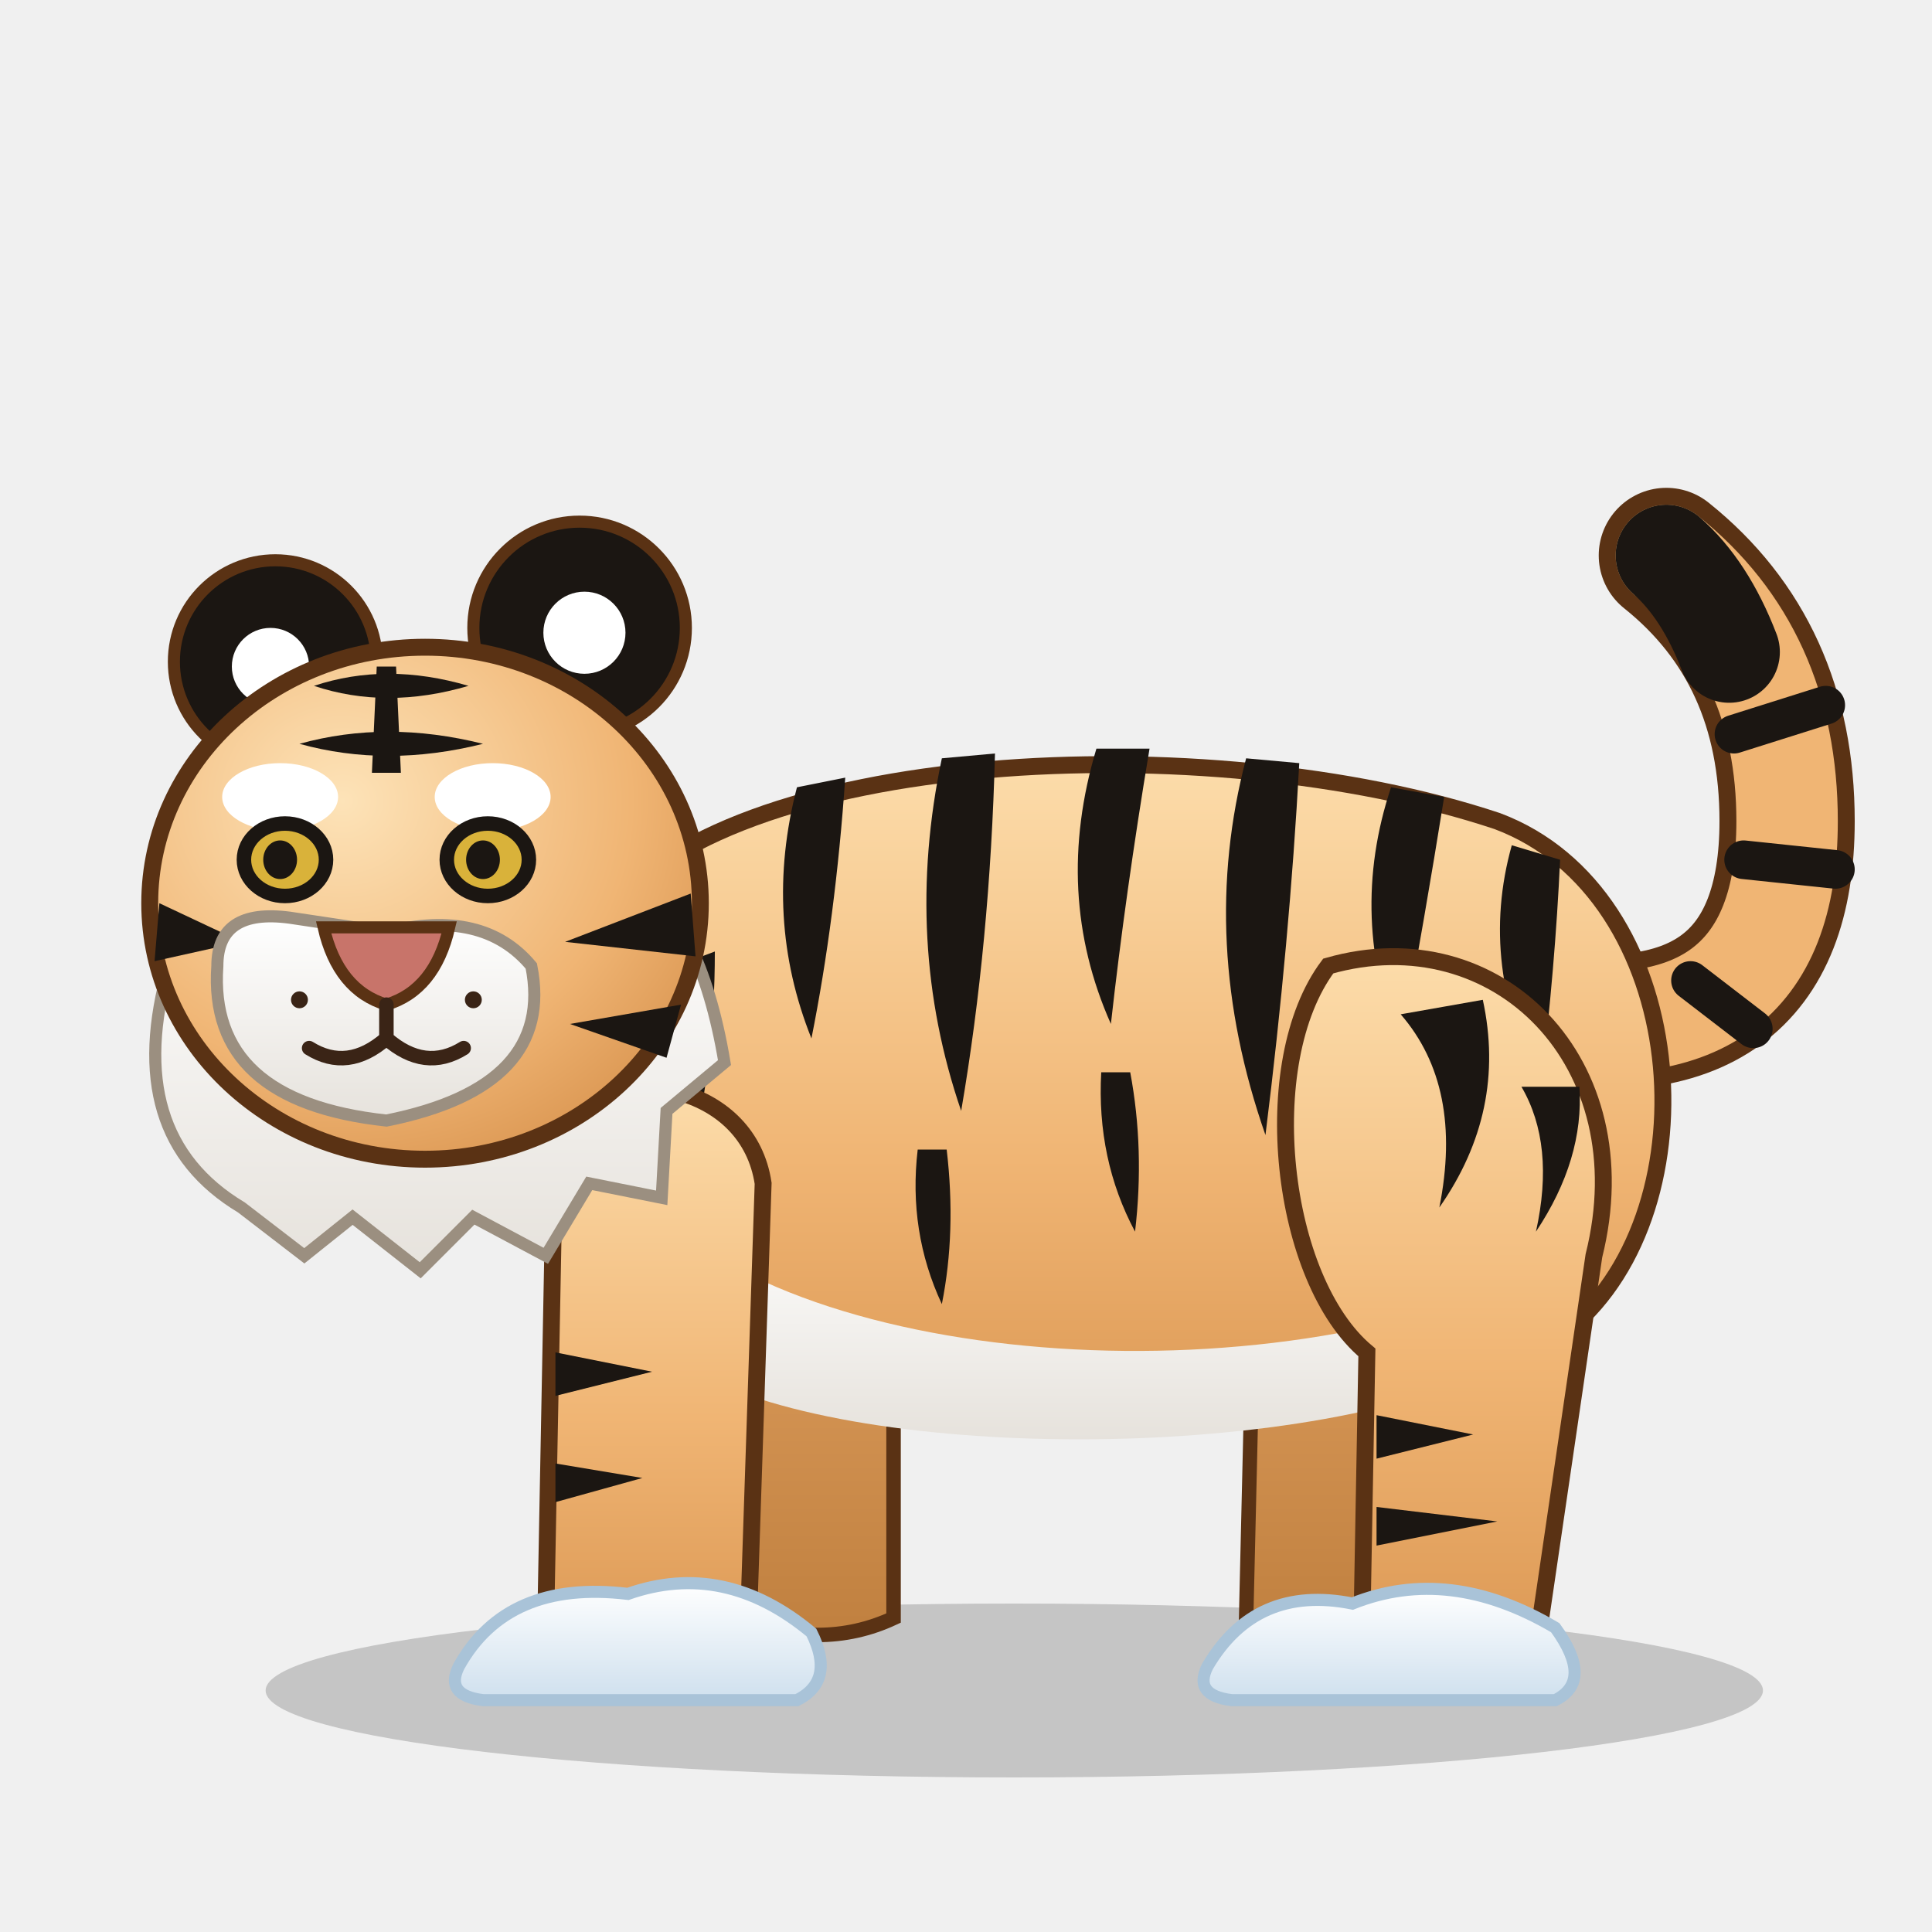
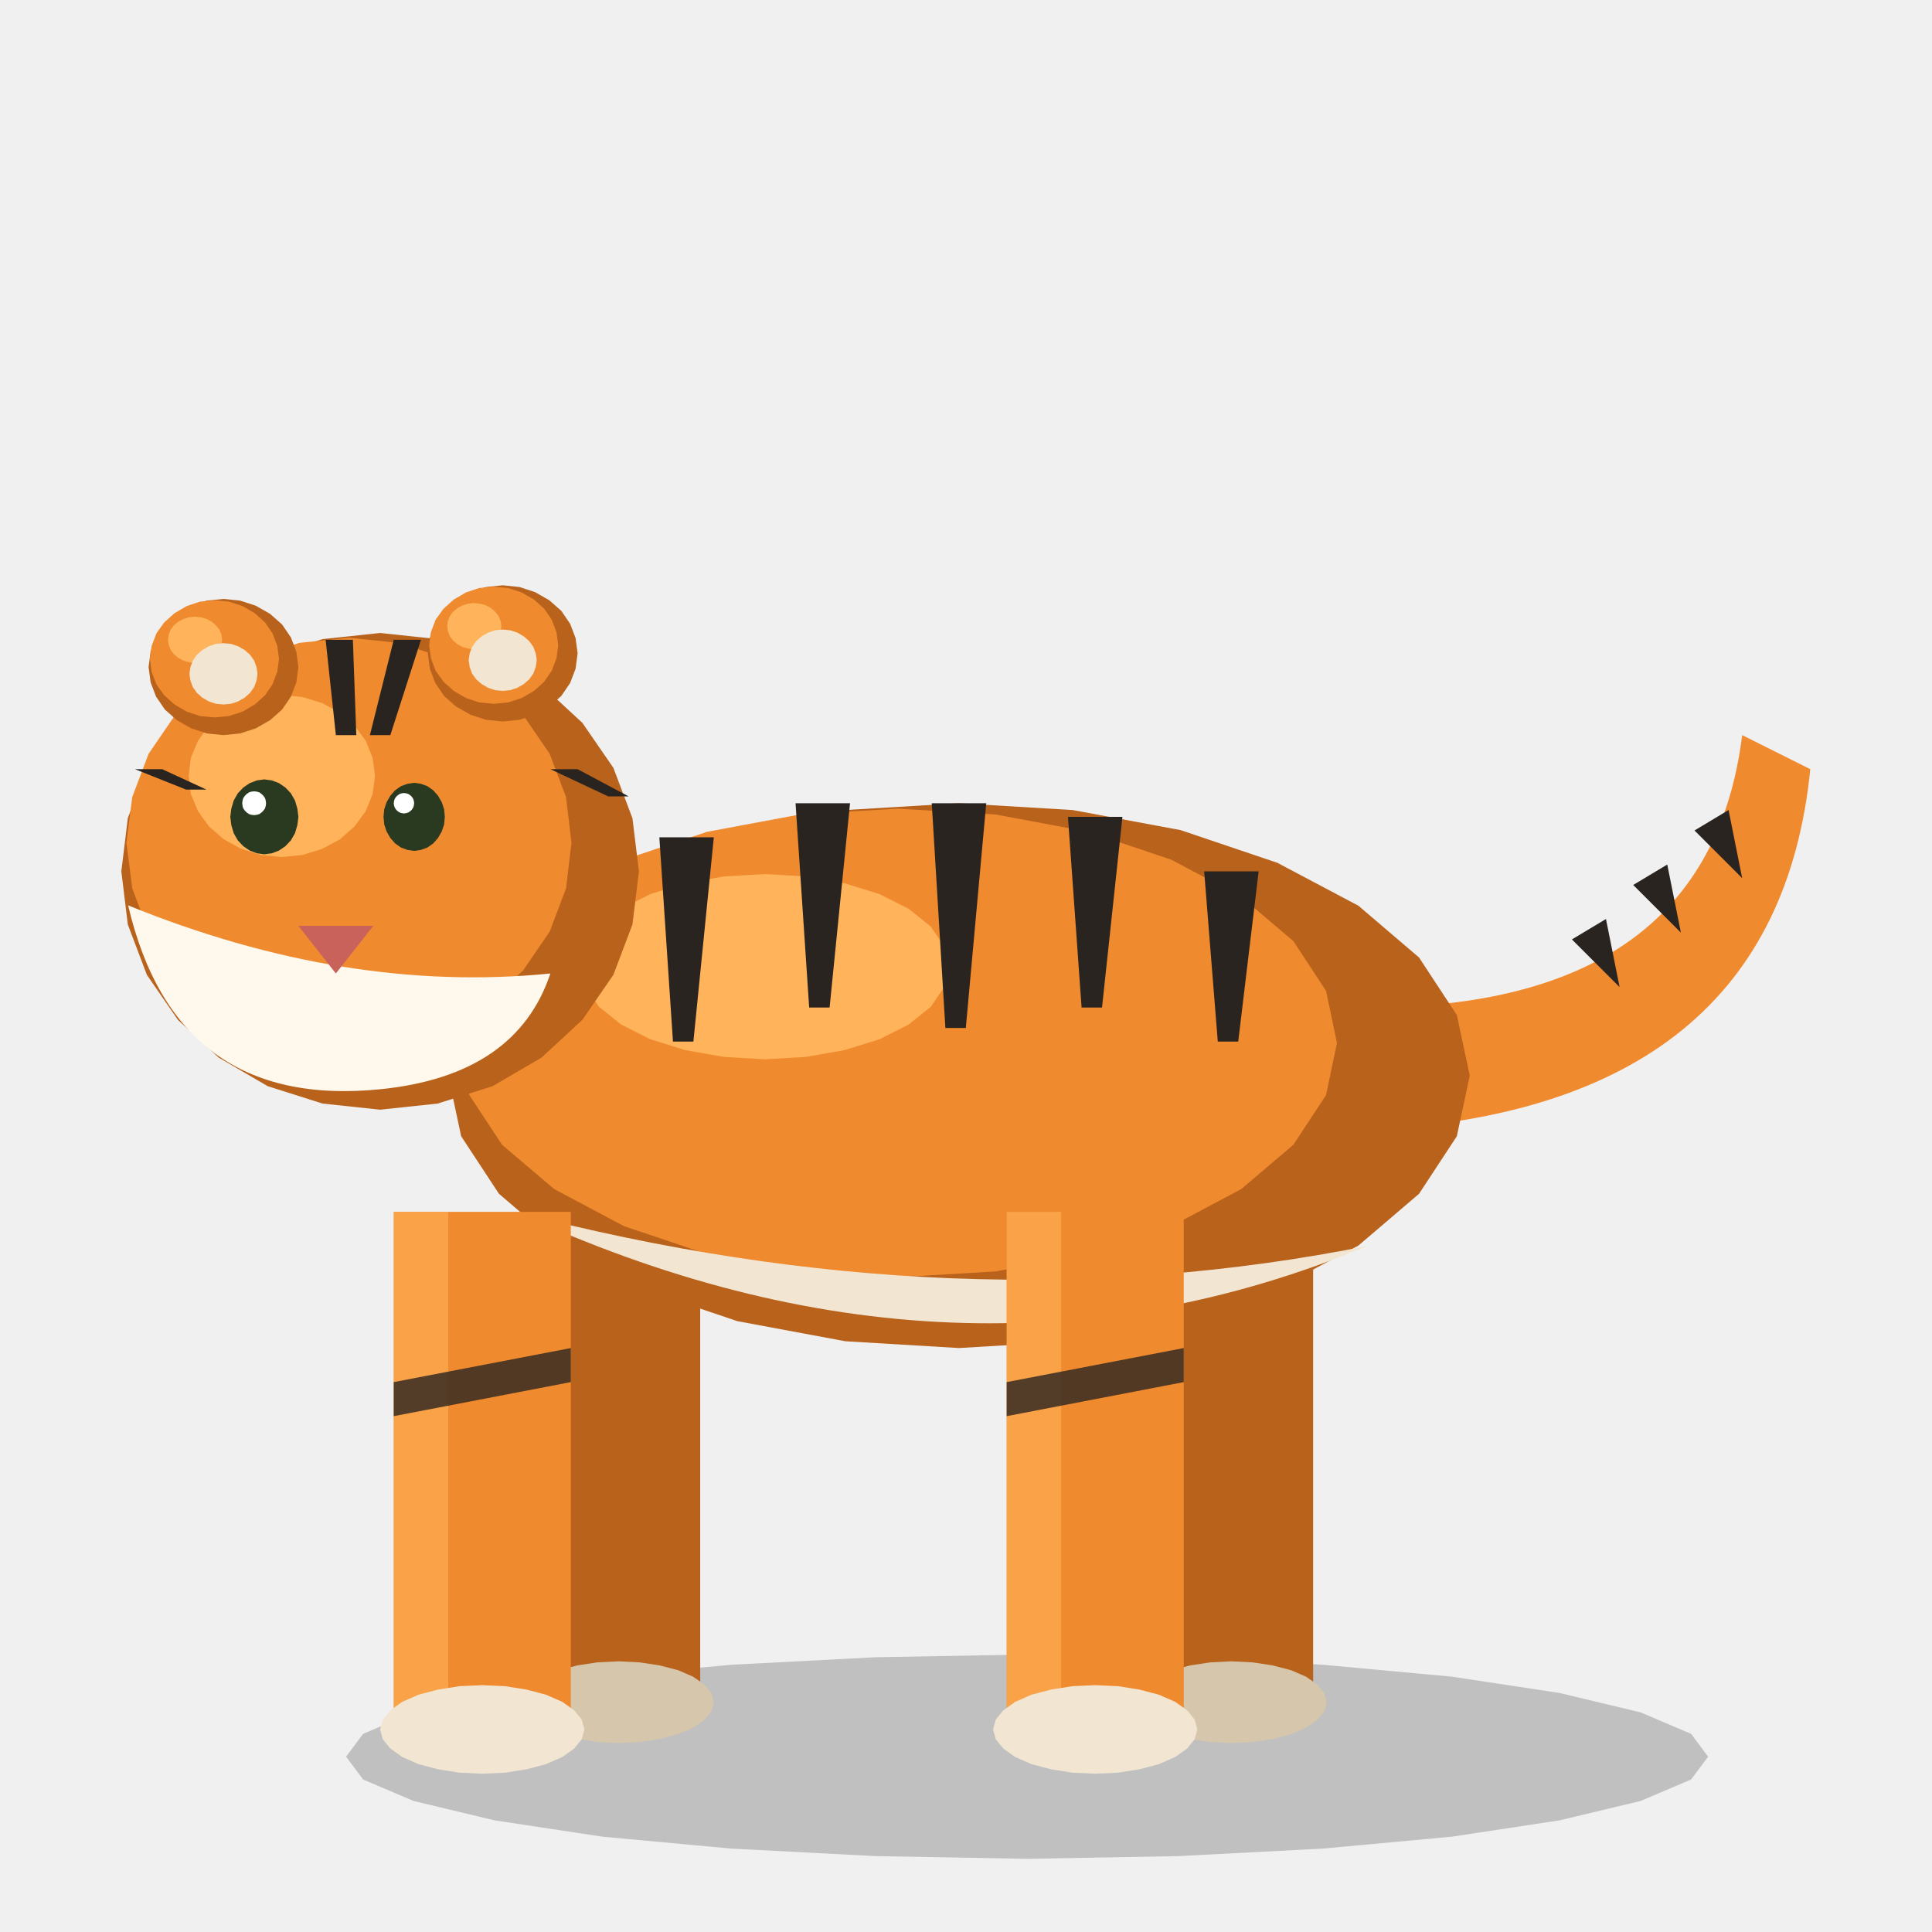
<svg xmlns="http://www.w3.org/2000/svg" viewBox="0 0 80 80">
-   <defs>
-     <linearGradient id="stgFur" x1="0" y1="0" x2="0" y2="1">
-       <stop offset="0" stop-color="#fcdcaa" />
-       <stop offset=".6" stop-color="#f0b574" />
-       <stop offset="1" stop-color="#dd9a56" />
-     </linearGradient>
-     <linearGradient id="stgFar" x1="0" y1="0" x2="0" y2="1">
-       <stop offset="0" stop-color="#e0a060" />
-       <stop offset="1" stop-color="#c0803f" />
-     </linearGradient>
-     <radialGradient id="stgHead" cx="35%" cy="30%" r="75%">
-       <stop offset="0" stop-color="#fde3b8" />
-       <stop offset=".7" stop-color="#f0b574" />
-       <stop offset="1" stop-color="#dd9a56" />
-     </radialGradient>
-     <linearGradient id="stgWhite" x1="0" y1="0" x2="0" y2="1">
-       <stop offset="0" stop-color="#ffffff" />
-       <stop offset="1" stop-color="#e6e2dc" />
-     </linearGradient>
-     <linearGradient id="stgSnow" x1="0" y1="0" x2="0" y2="1">
-       <stop offset="0" stop-color="#ffffff" />
-       <stop offset="1" stop-color="#cfe0ee" />
-     </linearGradient>
-   </defs>
-   <ellipse cx="42" cy="70" rx="31" ry="3.6" fill="#000" opacity=".18" />
-   <g>
-     <path d="M63,42 Q74,44 74,34 Q74,27 69,23" fill="none" stroke="#5a3214" stroke-width="5.6" stroke-linecap="round" />
-     <path d="M63,42 Q74,44 74,34 Q74,27 69,23" fill="none" stroke="#f0b574" stroke-width="4.2" stroke-linecap="round" />
-     <g stroke="#1b1612" stroke-width="1.6" stroke-linecap="round">
-       <path d="M70,40.6 L72.6,42.6" />
-       <path d="M72.2,35.6 L76,36" />
-       <path d="M71.8,30.4 L75.6,29.2" />
-     </g>
-     <path d="M71.6,27 Q70.6,24.4 69,23" fill="none" stroke="#1b1612" stroke-width="4.2" stroke-linecap="round" />
-     <animateTransform attributeName="transform" type="rotate" values="0 63 42;-6 63 42;0 63 42" dur="3s" repeatCount="indefinite" />
-   </g>
-   <g fill="url(#stgFar)" stroke="#5a3214" stroke-width=".6">
-     <path d="M31,50 L37,50 L37,67 Q34,68.4 30.4,67 Z" />
-     <path d="M52,50 L58,50 L58.4,67 Q55,68.4 51.6,67 Z" />
-   </g>
-   <g stroke="#1b1612" stroke-width="1.2" stroke-linecap="round">
-     <path d="M31.4,56 L34,56.6" />
-     <path d="M52.2,56 L55,56.6" />
-   </g>
-   <path d="M25,38 C30,31 50,30 62,34 C70,37 71,50 65,55 C57,60 35,60 28,56 C22,52 21,43 25,38 Z" fill="url(#stgFur)" stroke="#5a3214" stroke-width=".7" />
-   <path d="M27,50 C34,57 54,58 65,52 C64,55 63,56 62,56.6 C54,60.6 35,60.6 28.4,56.6 Z" fill="url(#stgWhite)" />
-   <g fill="#1b1612">
-     <path d="M33,32.6 Q31.6,38 33.6,43 Q34.6,38 35,32.2 Z" />
-     <path d="M39,31.4 Q37.4,39 39.8,46 Q41,39 41.2,31.2 Z" />
-     <path d="M45.4,31 Q43.6,37 46,42.4 Q46.6,37 47.6,31 Z" />
-     <path d="M45.6,44.4 Q45.4,48 47,51 Q47.4,47.6 46.8,44.4 Z" />
-     <path d="M51.6,31.4 Q49.6,39 52.4,47 Q53.4,39 53.8,31.6 Z" />
-     <path d="M57.6,32.6 Q55.8,38 58,43.4 Q59,38 59.8,33 Z" />
-     <path d="M62.6,35 Q61.2,40 63.8,45 Q64.4,40 64.6,35.6 Z" />
-     <path d="M38,47.6 Q37.6,51 39,54 Q39.6,51 39.2,47.6 Z" />
-     <path d="M28,40 Q27.2,44 28.6,48 Q29.6,44 29.6,39.4 Z" />
-   </g>
-   <path d="M55,40 C62,38 68,44 66,52 L63.8,67 Q60,68.6 56.4,67 L56.6,56 C53,53 52,44 55,40 Z" fill="url(#stgFur)" stroke="#5a3214" stroke-width=".7" />
-   <g fill="#1b1612">
-     <path d="M58,42 Q60.6,45 59.6,50 Q62.4,46 61.4,41.4 Z" />
-     <path d="M63,45 Q64.4,47.4 63.6,51 Q65.6,48 65.4,45 Z" />
-     <path d="M57,58.6 L61,59.4 L57,60.4 Z" />
-     <path d="M57,62.4 L62,63 L57,64 Z" />
-   </g>
-   <path d="M23,46 C26,44 31,45 31.6,49 L31,67 Q27,68.6 22.6,67 Z" fill="url(#stgFur)" stroke="#5a3214" stroke-width=".7" />
-   <g fill="#1b1612">
-     <path d="M23,56 L27,56.8 L23,57.8 Z" />
-     <path d="M23,60.6 L26.6,61.2 L23,62.2 Z" />
-   </g>
-   <g fill="url(#stgSnow)" stroke="#a9c3d8" stroke-width=".5">
-     <path d="M19,69 Q21,65.4 26,66 Q30,64.6 33.6,67.6 Q34.6,69.6 33,70.4 L20,70.4 Q18.4,70.2 19,69 Z" />
-     <path d="M50,69 Q52,65.6 56,66.4 Q60,64.8 64.4,67.4 Q66,69.6 64.4,70.4 L51,70.4 Q49.4,70.2 50,69 Z" />
-   </g>
-   <g>
-     <circle cx="11.4" cy="27.4" r="4.2" fill="#1b1612" stroke="#5a3214" stroke-width=".5" />
-     <circle cx="11.2" cy="27.6" r="1.6" fill="#fff" />
-     <circle cx="24" cy="26" r="4.4" fill="#1b1612" stroke="#5a3214" stroke-width=".5" />
-     <circle cx="24.2" cy="26.2" r="1.7" fill="#fff" />
-     <path d="M7,40 Q5,47 10,50 L12.6,52 L14.6,50.4 L17.4,52.6 L19.6,50.4 L22.6,52 L24.4,49 L27.4,49.6 L27.6,46 L30,44 Q29,38 26,36 Z" fill="url(#stgWhite)" stroke="#9b8f80" stroke-width=".5" />
-     <ellipse cx="17.6" cy="37.4" rx="11.4" ry="10.6" fill="url(#stgHead)" stroke="#5a3214" stroke-width=".7" />
-     <g fill="#1b1612">
-       <path d="M28.6,37 L23.4,39 L28.8,39.6 Z" />
-       <path d="M28.2,41.6 L23.6,42.4 L27.6,43.8 Z" />
-       <path d="M6.6,37.4 L10,39 L6.4,39.8 Z" />
-     </g>
-     <g fill="#1b1612">
-       <path d="M13,28.4 Q16,27.4 19.4,28.4 Q16,29.4 13,28.4 Z" />
-       <path d="M12.4,30.8 Q16,29.8 20,30.8 Q16,31.8 12.4,30.8 Z" />
-       <path d="M15.6,27.6 L16.4,27.6 L16.6,32 L15.4,32 Z" />
-     </g>
-     <ellipse cx="11.6" cy="33" rx="2.4" ry="1.4" fill="#fff" />
-     <ellipse cx="20.4" cy="33" rx="2.4" ry="1.4" fill="#fff" />
-     <g fill="#d9b23a" stroke="#1b1612" stroke-width=".6">
-       <ellipse cx="11.8" cy="35.6" rx="1.7" ry="1.5">
-         <animate attributeName="ry" values="1.5;1.5;.2;1.5" keyTimes="0;.92;.96;1" dur="4s" repeatCount="indefinite" />
-       </ellipse>
-       <ellipse cx="20.2" cy="35.6" rx="1.7" ry="1.5">
-         <animate attributeName="ry" values="1.5;1.5;.2;1.5" keyTimes="0;.92;.96;1" dur="4s" repeatCount="indefinite" />
-       </ellipse>
-     </g>
-     <g fill="#1b1612">
-       <ellipse cx="11.6" cy="35.6" rx=".7" ry=".8">
-         <animate attributeName="ry" values=".8;.8;.1;.8" keyTimes="0;.92;.96;1" dur="4s" repeatCount="indefinite" />
-       </ellipse>
-       <ellipse cx="20" cy="35.6" rx=".7" ry=".8">
-         <animate attributeName="ry" values=".8;.8;.1;.8" keyTimes="0;.92;.96;1" dur="4s" repeatCount="indefinite" />
-       </ellipse>
-     </g>
-     <path d="M9,40 Q9,37.6 12,38 L16,38.6 Q20,37.6 22,40 Q23,45 16,46.4 Q8.6,45.6 9,40 Z" fill="url(#stgWhite)" stroke="#9b8f80" stroke-width=".5" />
-     <path d="M13.4,38.4 L18.6,38.4 Q18,41 16,41.6 Q14,41 13.4,38.4 Z" fill="#c8746a" stroke="#5a3214" stroke-width=".5" />
-     <path d="M16,41.6 L16,43 M16,43 Q14.4,44.4 12.8,43.4 M16,43 Q17.6,44.4 19.2,43.4" fill="none" stroke="#3a2416" stroke-width=".6" stroke-linecap="round" />
-     <g fill="#3a2416">
-       <circle cx="12.4" cy="41.4" r=".35" />
-       <circle cx="19.6" cy="41.4" r=".35" />
-     </g>
+   <g transform="translate(34.07 44.54) scale(1.41)">
+     <path d="M26 20L25.5 20.67L24.02 21.3L21.64 21.87L18.47 22.35L14.68 22.7L10.45 22.92L6 23L1.55 22.92L-2.68 22.7L-6.47 22.35L-9.64 21.87L-12.02 21.3L-13.5 20.67L-14 20L-13.5 19.33L-12.02 18.7L-9.64 18.13L-6.47 17.65L-2.68 17.3L1.55 17.08L6 17L10.45 17.08L14.68 17.3L18.47 17.65L21.64 18.13L24.02 18.7L25.5 19.33Z" fill="#000000" opacity="0.2" />
+     <path d="M-8.4 2L-3.6 2L-3.6 18L-8.4 18Z" fill="#b8621c" />
+     <path d="M-3.2 18.4L-3.27 18.67L-3.48 18.92L-3.81 19.15L-4.25 19.34L-4.79 19.48L-5.38 19.57L-6 19.6L-6.62 19.57L-7.21 19.48L-7.75 19.34L-8.19 19.15L-8.52 18.92L-8.73 18.67L-8.8 18.4L-8.73 18.13L-8.52 17.88L-8.19 17.65L-7.75 17.46L-7.21 17.32L-6.62 17.23L-6 17.2L-5.38 17.23L-4.79 17.32L-4.25 17.46L-3.81 17.65L-3.48 17.88L-3.27 18.13Z" fill="#d6c6ab" />
+     <path d="M9.6 2L14.4 2L14.4 18L9.6 18Z" fill="#b8621c" />
+     <path d="M14.8 18.4L14.73 18.67L14.52 18.92L14.19 19.15L13.75 19.34L13.21 19.48L12.62 19.57L12 19.6L11.38 19.57L10.79 19.48L10.25 19.34L9.81 19.15L9.48 18.92L9.27 18.67L9.2 18.4L9.27 18.13L9.48 17.88L9.81 17.65L10.25 17.46L10.79 17.32L11.38 17.23L12 17.2L12.62 17.23L13.21 17.32L13.75 17.46L14.19 17.65L14.52 17.88L14.73 18.13Z" fill="#d6c6ab" />
+     <path d="M16 -2Q26 -2 27 -10L29 -9Q28 1 16 1.6Z" fill="#ef8a2e" />
+     <path d="M19 0L18.62 1.78L17.51 3.47L15.73 4.99L13.35 6.25L10.51 7.21L7.34 7.8L4 8L0.66 7.8L-2.51 7.21L-5.35 6.25L-7.73 4.99L-9.51 3.47L-10.62 1.78L-11 0L-10.62 -1.78L-9.51 -3.47L-7.73 -4.99L-5.35 -6.25L-2.51 -7.21L0.66 -7.8L4 -8L7.34 -7.8L10.51 -7.21L13.35 -6.25L15.73 -4.99L17.51 -3.47L18.62 -1.78Z" fill="#b8621c" />
+     <path d="M15.1 -0.96L14.78 0.57L13.82 2.03L12.29 3.33L10.24 4.42L7.8 5.24L5.07 5.75L2.2 5.92L-0.67 5.75L-3.4 5.24L-5.84 4.42L-7.89 3.33L-9.42 2.03L-10.38 0.57L-10.7 -0.96L-10.38 -2.49L-9.42 -3.95L-7.89 -5.25L-5.84 -6.34L-3.4 -7.16L-0.67 -7.67L2.2 -7.84L5.07 -7.67L7.8 -7.16L10.24 -6.34L12.29 -5.25L13.82 -3.95L14.78 -2.49Z" fill="#ef8a2e" />
+     <path d="M3.7 -3.2L3.56 -2.59L3.17 -2.02L2.52 -1.5L1.67 -1.07L0.64 -0.75L-0.5 -0.55L-1.7 -0.48L-2.9 -0.55L-4.04 -0.75L-5.07 -1.07L-5.92 -1.5L-6.57 -2.02L-6.96 -2.59L-7.1 -3.2L-6.96 -3.81L-6.57 -4.38L-5.92 -4.9L-5.07 -5.33L-4.04 -5.65L-2.9 -5.85L-1.7 -5.92L-0.5 -5.85L0.64 -5.65L1.67 -5.33L2.52 -4.9L3.17 -4.38L3.56 -3.81Z" fill="#ffb35a" />
+     <path d="M-9 4Q4 10 16 5Q4 7.4 -9 4Z" fill="#f2e6d2" />
+     <path d="M-4.8 -7L-3.2 -7L-3.8 -1L-4.4 -1Z" fill="#2a2420" />
+     <path d="M-0.8 -8L0.8 -8L0.2 -2L-0.4 -2Z" fill="#2a2420" />
+     <path d="M3.2 -8L4.8 -8L4.2 -1.4L3.6 -1.4Z" fill="#2a2420" />
+     <path d="M7.2 -7.6L8.8 -7.6L8.2 -2L7.6 -2Z" fill="#2a2420" />
+     <path d="M11.2 -6L12.8 -6L12.2 -1L11.6 -1Z" fill="#2a2420" />
+     <path d="M22 -4L23 -4.6L23.4 -2.6Z" fill="#2a2420" />
+     <path d="M23.8 -5.6L24.8 -6.2L25.2 -4.2Z" fill="#2a2420" />
+     <path d="M25.6 -7.2L26.6 -7.8L27 -5.8Z" fill="#2a2420" />
+     <path d="M-12.6 4L-7.4 4L-7.4 19L-12.6 19Z" fill="#ef8a2e" />
+     <path d="M-12.6 4L-11 4L-11 19L-12.6 19Z" fill="#ffb35a" opacity="0.6" />
+     <path d="M-12.6 9L-7.4 8L-7.4 9L-12.6 10Z" fill="#2a2420" opacity="0.8" />
+     <path d="M-7 19.2L-7.08 19.49L-7.3 19.76L-7.65 20.01L-8.13 20.22L-8.7 20.37L-9.33 20.47L-10 20.5L-10.67 20.47L-11.3 20.37L-11.87 20.22L-12.35 20.01L-12.7 19.76L-12.92 19.49L-13 19.2L-12.92 18.91L-12.7 18.64L-12.35 18.39L-11.87 18.18L-11.3 18.03L-10.67 17.93L-10 17.9L-9.33 17.93L-8.7 18.03L-8.13 18.18L-7.65 18.39L-7.3 18.64L-7.08 18.91Z" fill="#f2e6d2" />
+     <path d="M5.4 4L10.6 4L10.6 19L5.4 19Z" fill="#ef8a2e" />
+     <path d="M5.4 4L7 4L7 19L5.4 19Z" fill="#ffb35a" opacity="0.6" />
+     <path d="M5.4 9L10.6 8L10.6 9L5.4 10Z" fill="#2a2420" opacity="0.8" />
+     <path d="M11 19.2L10.92 19.49L10.7 19.76L10.35 20.01L9.87 20.22L9.3 20.37L8.67 20.47L8 20.5L7.33 20.47L6.7 20.37L6.13 20.22L5.65 20.01L5.3 19.76L5.08 19.49L5 19.2L5.08 18.91L5.3 18.64L5.65 18.39L6.13 18.18L6.7 18.03L7.33 17.93L8 17.9L8.67 17.93L9.3 18.03L9.87 18.18L10.35 18.39L10.7 18.64L10.92 18.91Z" fill="#f2e6d2" />
+     <path d="M-5.4 -6L-5.59 -4.44L-6.15 -2.96L-7.06 -1.64L-8.26 -0.53L-9.7 0.31L-11.31 0.82L-13 1L-14.69 0.82L-16.3 0.31L-17.74 -0.53L-18.94 -1.64L-19.85 -2.96L-20.41 -4.44L-20.6 -6L-20.41 -7.56L-19.85 -9.04L-18.94 -10.36L-17.74 -11.47L-16.3 -12.31L-14.69 -12.82L-13 -13L-11.31 -12.82L-9.7 -12.31L-8.26 -11.47L-7.06 -10.36L-6.15 -9.04L-5.59 -7.56Z" fill="#b8621c" />
+     <path d="M-7.38 -6.84L-7.54 -5.5L-8.02 -4.23L-8.8 -3.09L-9.84 -2.13L-11.08 -1.42L-12.46 -0.97L-13.91 -0.82L-15.37 -0.97L-16.75 -1.42L-17.99 -2.13L-19.02 -3.09L-19.8 -4.23L-20.28 -5.5L-20.45 -6.84L-20.28 -8.18L-19.8 -9.45L-19.02 -10.59L-17.99 -11.55L-16.75 -12.26L-15.37 -12.71L-13.91 -12.86L-12.46 -12.71L-11.08 -12.26L-9.84 -11.55L-8.8 -10.59L-8.02 -9.45L-7.54 -8.18Z" fill="#ef8a2e" />
+     <path d="M-13.15 -8.8L-13.22 -8.27L-13.42 -7.77L-13.75 -7.32L-14.18 -6.94L-14.7 -6.66L-15.28 -6.48L-15.89 -6.42L-16.5 -6.48L-17.08 -6.66L-17.59 -6.94L-18.03 -7.32L-18.35 -7.77L-18.56 -8.27L-18.62 -8.8L-18.56 -9.33L-18.35 -9.83L-18.03 -10.28L-17.59 -10.66L-17.08 -10.94L-16.5 -11.12L-15.89 -11.18L-15.28 -11.12L-14.7 -10.94L-14.18 -10.66L-13.75 -10.28L-13.42 -9.83L-13.22 -9.33Z" fill="#ffb35a" />
+     <path d="M-20.4 -5Q-19 1 -13 0.4Q-9 0 -8 -3Q-14 -2.4 -20.4 -5Z" fill="#fff8ec" />
+     <path d="M-15.4 -12L-15.46 -11.55L-15.62 -11.13L-15.88 -10.75L-16.23 -10.44L-16.65 -10.2L-17.11 -10.05L-17.6 -10L-18.09 -10.05L-18.55 -10.2L-18.97 -10.44L-19.32 -10.75L-19.58 -11.13L-19.74 -11.55L-19.8 -12L-19.74 -12.45L-19.58 -12.87L-19.32 -13.25L-18.97 -13.56L-18.55 -13.8L-18.09 -13.95L-17.6 -14L-17.11 -13.95L-16.65 -13.8L-16.23 -13.56L-15.88 -13.25L-15.62 -12.87L-15.46 -12.45Z" fill="#b8621c" />
+     <path d="M-15.97 -12.24L-16.02 -11.86L-16.16 -11.49L-16.38 -11.17L-16.68 -10.9L-17.04 -10.69L-17.44 -10.56L-17.86 -10.52L-18.29 -10.56L-18.68 -10.69L-19.04 -10.9L-19.34 -11.17L-19.57 -11.49L-19.71 -11.86L-19.76 -12.24L-19.71 -12.62L-19.57 -12.99L-19.34 -13.31L-19.04 -13.58L-18.68 -13.79L-18.29 -13.92L-17.86 -13.96L-17.44 -13.92L-17.04 -13.79L-16.68 -13.58L-16.38 -13.31L-16.16 -12.99L-16.02 -12.62Z" fill="#ef8a2e" />
+     <path d="M-17.64 -12.8L-17.66 -12.65L-17.72 -12.5L-17.82 -12.38L-17.94 -12.27L-18.09 -12.19L-18.26 -12.14L-18.44 -12.12L-18.61 -12.14L-18.78 -12.19L-18.93 -12.27L-19.06 -12.38L-19.15 -12.5L-19.21 -12.65L-19.23 -12.8L-19.21 -12.95L-19.15 -13.1L-19.06 -13.22L-18.93 -13.33L-18.78 -13.41L-18.61 -13.46L-18.44 -13.48L-18.26 -13.46L-18.09 -13.41L-17.94 -13.33L-17.82 -13.22L-17.72 -13.1L-17.66 -12.95Z" fill="#ffb35a" />
+     <path d="M-16.6 -11.8L-16.63 -11.6L-16.7 -11.41L-16.82 -11.24L-16.98 -11.1L-17.17 -10.99L-17.38 -10.92L-17.6 -10.9L-17.82 -10.92L-18.03 -10.99L-18.22 -11.1L-18.38 -11.24L-18.5 -11.41L-18.57 -11.6L-18.6 -11.8L-18.57 -12L-18.5 -12.19L-18.38 -12.36L-18.22 -12.5L-18.03 -12.61L-17.82 -12.68L-17.6 -12.7L-17.38 -12.68L-17.17 -12.61L-16.98 -12.5L-16.82 -12.36L-16.7 -12.19L-16.63 -12Z" fill="#f2e6d2" />
+     <path d="M-7.2 -12.4L-7.26 -11.95L-7.42 -11.53L-7.68 -11.15L-8.03 -10.84L-8.45 -10.6L-8.91 -10.45L-9.4 -10.4L-9.89 -10.45L-10.35 -10.6L-10.77 -10.84L-11.12 -11.15L-11.38 -11.53L-11.54 -11.95L-11.6 -12.4L-11.54 -12.85L-11.38 -13.27L-11.12 -13.65L-10.77 -13.96L-10.35 -14.2L-9.89 -14.35L-9.4 -14.4L-8.91 -14.35L-8.45 -14.2L-8.03 -13.96L-7.68 -13.65L-7.42 -13.27L-7.26 -12.85Z" fill="#b8621c" />
+     <path d="M-7.77 -12.64L-7.82 -12.26L-7.96 -11.89L-8.18 -11.57L-8.48 -11.3L-8.84 -11.09L-9.24 -10.96L-9.66 -10.92L-10.09 -10.96L-10.48 -11.09L-10.84 -11.3L-11.14 -11.57L-11.37 -11.89L-11.51 -12.26L-11.56 -12.64L-11.51 -13.02L-11.37 -13.39L-11.14 -13.71L-10.84 -13.98L-10.48 -14.19L-10.09 -14.32L-9.66 -14.36L-9.24 -14.32L-8.84 -14.19L-8.48 -13.98L-8.18 -13.71L-7.96 -13.39L-7.82 -13.02Z" fill="#ef8a2e" />
+     <path d="M-9.44 -13.2L-9.46 -13.05L-9.52 -12.9L-9.62 -12.78L-9.74 -12.67L-9.89 -12.59L-10.06 -12.54L-10.24 -12.52L-10.41 -12.54L-10.58 -12.59L-10.73 -12.67L-10.86 -12.78L-10.95 -12.9L-11.01 -13.05L-11.03 -13.2L-11.01 -13.35L-10.95 -13.5L-10.86 -13.62L-10.73 -13.73L-10.58 -13.81L-10.41 -13.86L-10.24 -13.88L-10.06 -13.86L-9.89 -13.81L-9.74 -13.73L-9.62 -13.62L-9.52 -13.5L-9.46 -13.35Z" fill="#ffb35a" />
+     <path d="M-8.4 -12.2L-8.43 -12L-8.5 -11.81L-8.62 -11.64L-8.78 -11.5L-8.97 -11.39L-9.18 -11.32L-9.4 -11.3L-9.62 -11.32L-9.83 -11.39L-10.02 -11.5L-10.18 -11.64L-10.3 -11.81L-10.37 -12L-10.4 -12.2L-10.37 -12.4L-10.3 -12.59L-10.18 -12.76L-10.02 -12.9L-9.83 -13.01L-9.62 -13.08L-9.4 -13.1L-9.18 -13.08L-8.97 -13.01L-8.78 -12.9L-8.62 -12.76L-8.5 -12.59L-8.43 -12.4Z" fill="#f2e6d2" />
+     <path d="M-15.4 -7.6L-15.43 -7.36L-15.5 -7.12L-15.62 -6.91L-15.78 -6.74L-15.97 -6.61L-16.18 -6.53L-16.4 -6.5L-16.62 -6.53L-16.83 -6.61L-17.02 -6.74L-17.18 -6.91L-17.3 -7.12L-17.37 -7.36L-17.4 -7.6L-17.37 -7.84L-17.3 -8.08L-17.18 -8.29L-17.02 -8.46L-16.83 -8.59L-16.62 -8.67L-16.4 -8.7L-16.18 -8.67L-15.97 -8.59L-15.78 -8.46L-15.62 -8.29L-15.5 -8.08L-15.43 -7.84Z" fill="#2a3a20" />
+     <path d="M-11.1 -7.6L-11.12 -7.38L-11.19 -7.17L-11.3 -6.98L-11.44 -6.82L-11.61 -6.7L-11.8 -6.63L-12 -6.6L-12.2 -6.63L-12.39 -6.7L-12.56 -6.82L-12.7 -6.98L-12.81 -7.17L-12.88 -7.38L-12.9 -7.6L-12.88 -7.82L-12.81 -8.03L-12.7 -8.22L-12.56 -8.38L-12.39 -8.5L-12.2 -8.57L-12 -8.6L-11.8 -8.57L-11.61 -8.5L-11.44 -8.38L-11.3 -8.22L-11.19 -8.03L-11.12 -7.82Z" fill="#2a3a20" />
+     <path d="M-16.35 -8L-16.36 -7.92L-16.38 -7.85L-16.43 -7.78L-16.48 -7.73L-16.55 -7.68L-16.62 -7.66L-16.7 -7.65L-16.78 -7.66L-16.85 -7.68L-16.92 -7.73L-16.97 -7.78L-17.02 -7.85L-17.04 -7.92L-17.05 -8L-17.04 -8.08L-17.02 -8.15L-16.97 -8.22L-16.92 -8.27L-16.85 -8.32L-16.78 -8.34L-16.7 -8.35L-16.62 -8.34L-16.55 -8.32L-16.48 -8.27L-16.43 -8.22L-16.38 -8.15L-16.36 -8.08Z" fill="#ffffff" />
+     <path d="M-12 -8L-12.01 -7.93L-12.03 -7.87L-12.07 -7.81L-12.11 -7.77L-12.17 -7.73L-12.23 -7.71L-12.3 -7.7L-12.37 -7.71L-12.43 -7.73L-12.49 -7.77L-12.53 -7.81L-12.57 -7.87L-12.59 -7.93L-12.6 -8L-12.59 -8.07L-12.57 -8.13L-12.53 -8.19L-12.49 -8.23L-12.43 -8.27L-12.37 -8.29L-12.3 -8.3L-12.23 -8.29L-12.17 -8.27L-12.11 -8.23L-12.07 -8.19L-12.03 -8.13L-12.01 -8.07Z" fill="#ffffff" />
+     <path d="M-15.4 -4.4L-13.2 -4.4L-14.3 -3Z" fill="#c9625a" />
+     <path d="M-14.6 -12.8L-13.8 -12.8L-13.7 -10L-14.3 -10Z" fill="#2a2420" />
+     <path d="M-12.6 -12.8L-11.8 -12.8L-12.7 -10L-13.3 -10Z" fill="#2a2420" />
+     <path d="M-8 -9L-7.2 -9L-5.7 -8.2L-6.3 -8.2Z" fill="#2a2420" />
+     <path d="M-20.2 -9L-19.4 -9L-18.1 -8.4L-18.7 -8.4Z" fill="#2a2420" />
  </g>
</svg>
